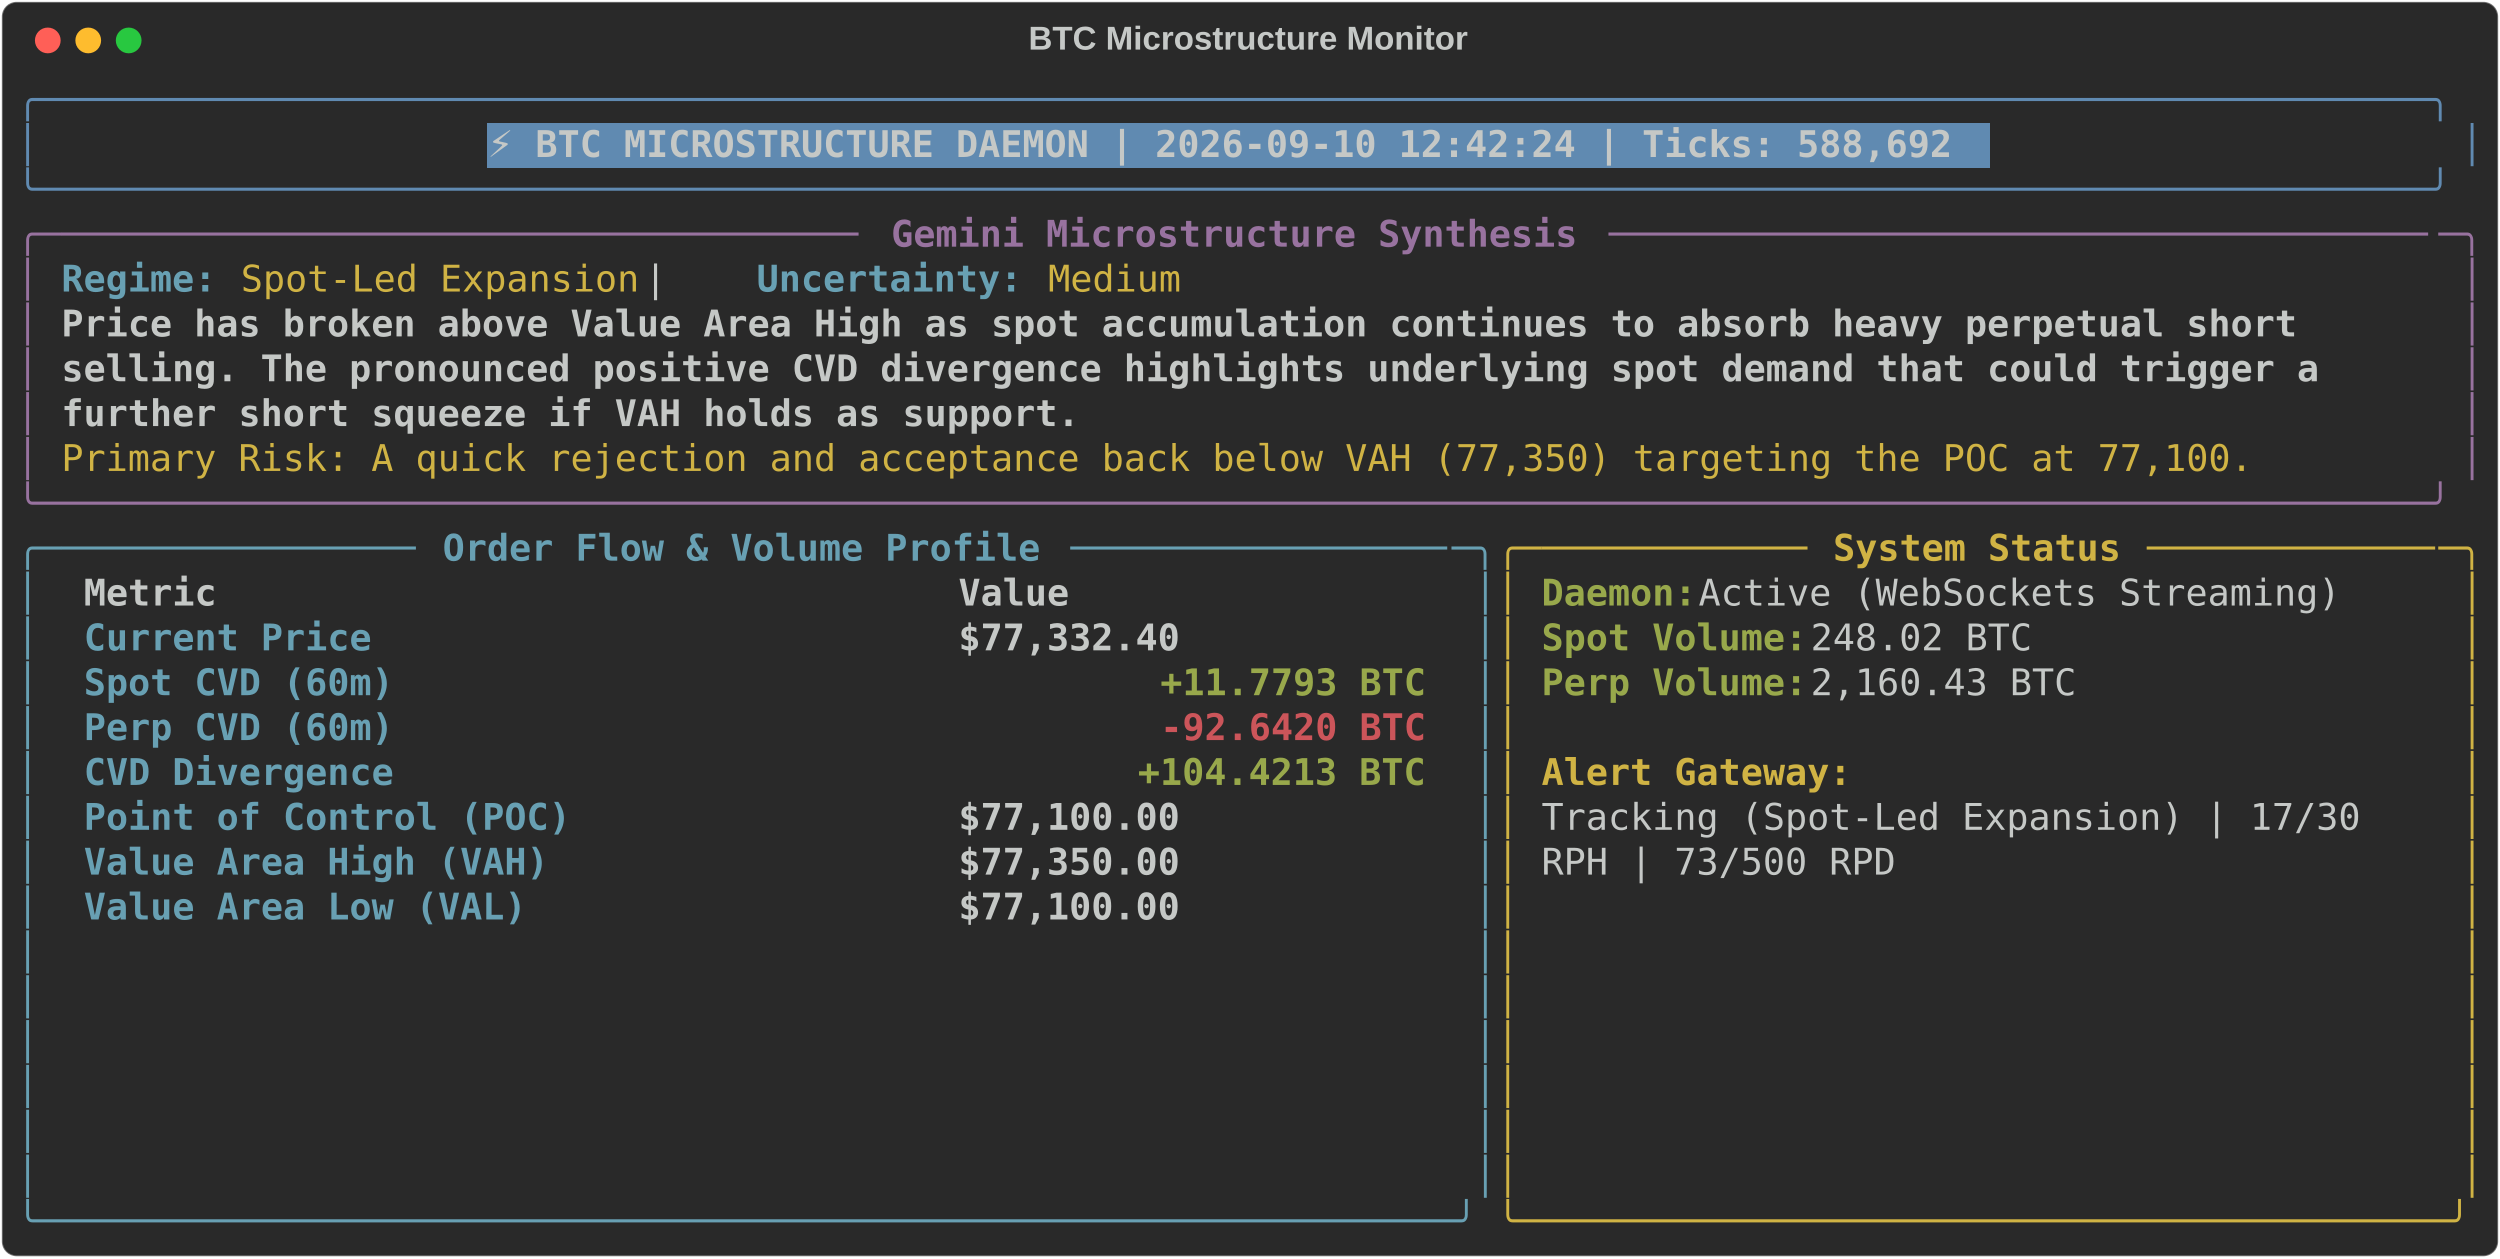
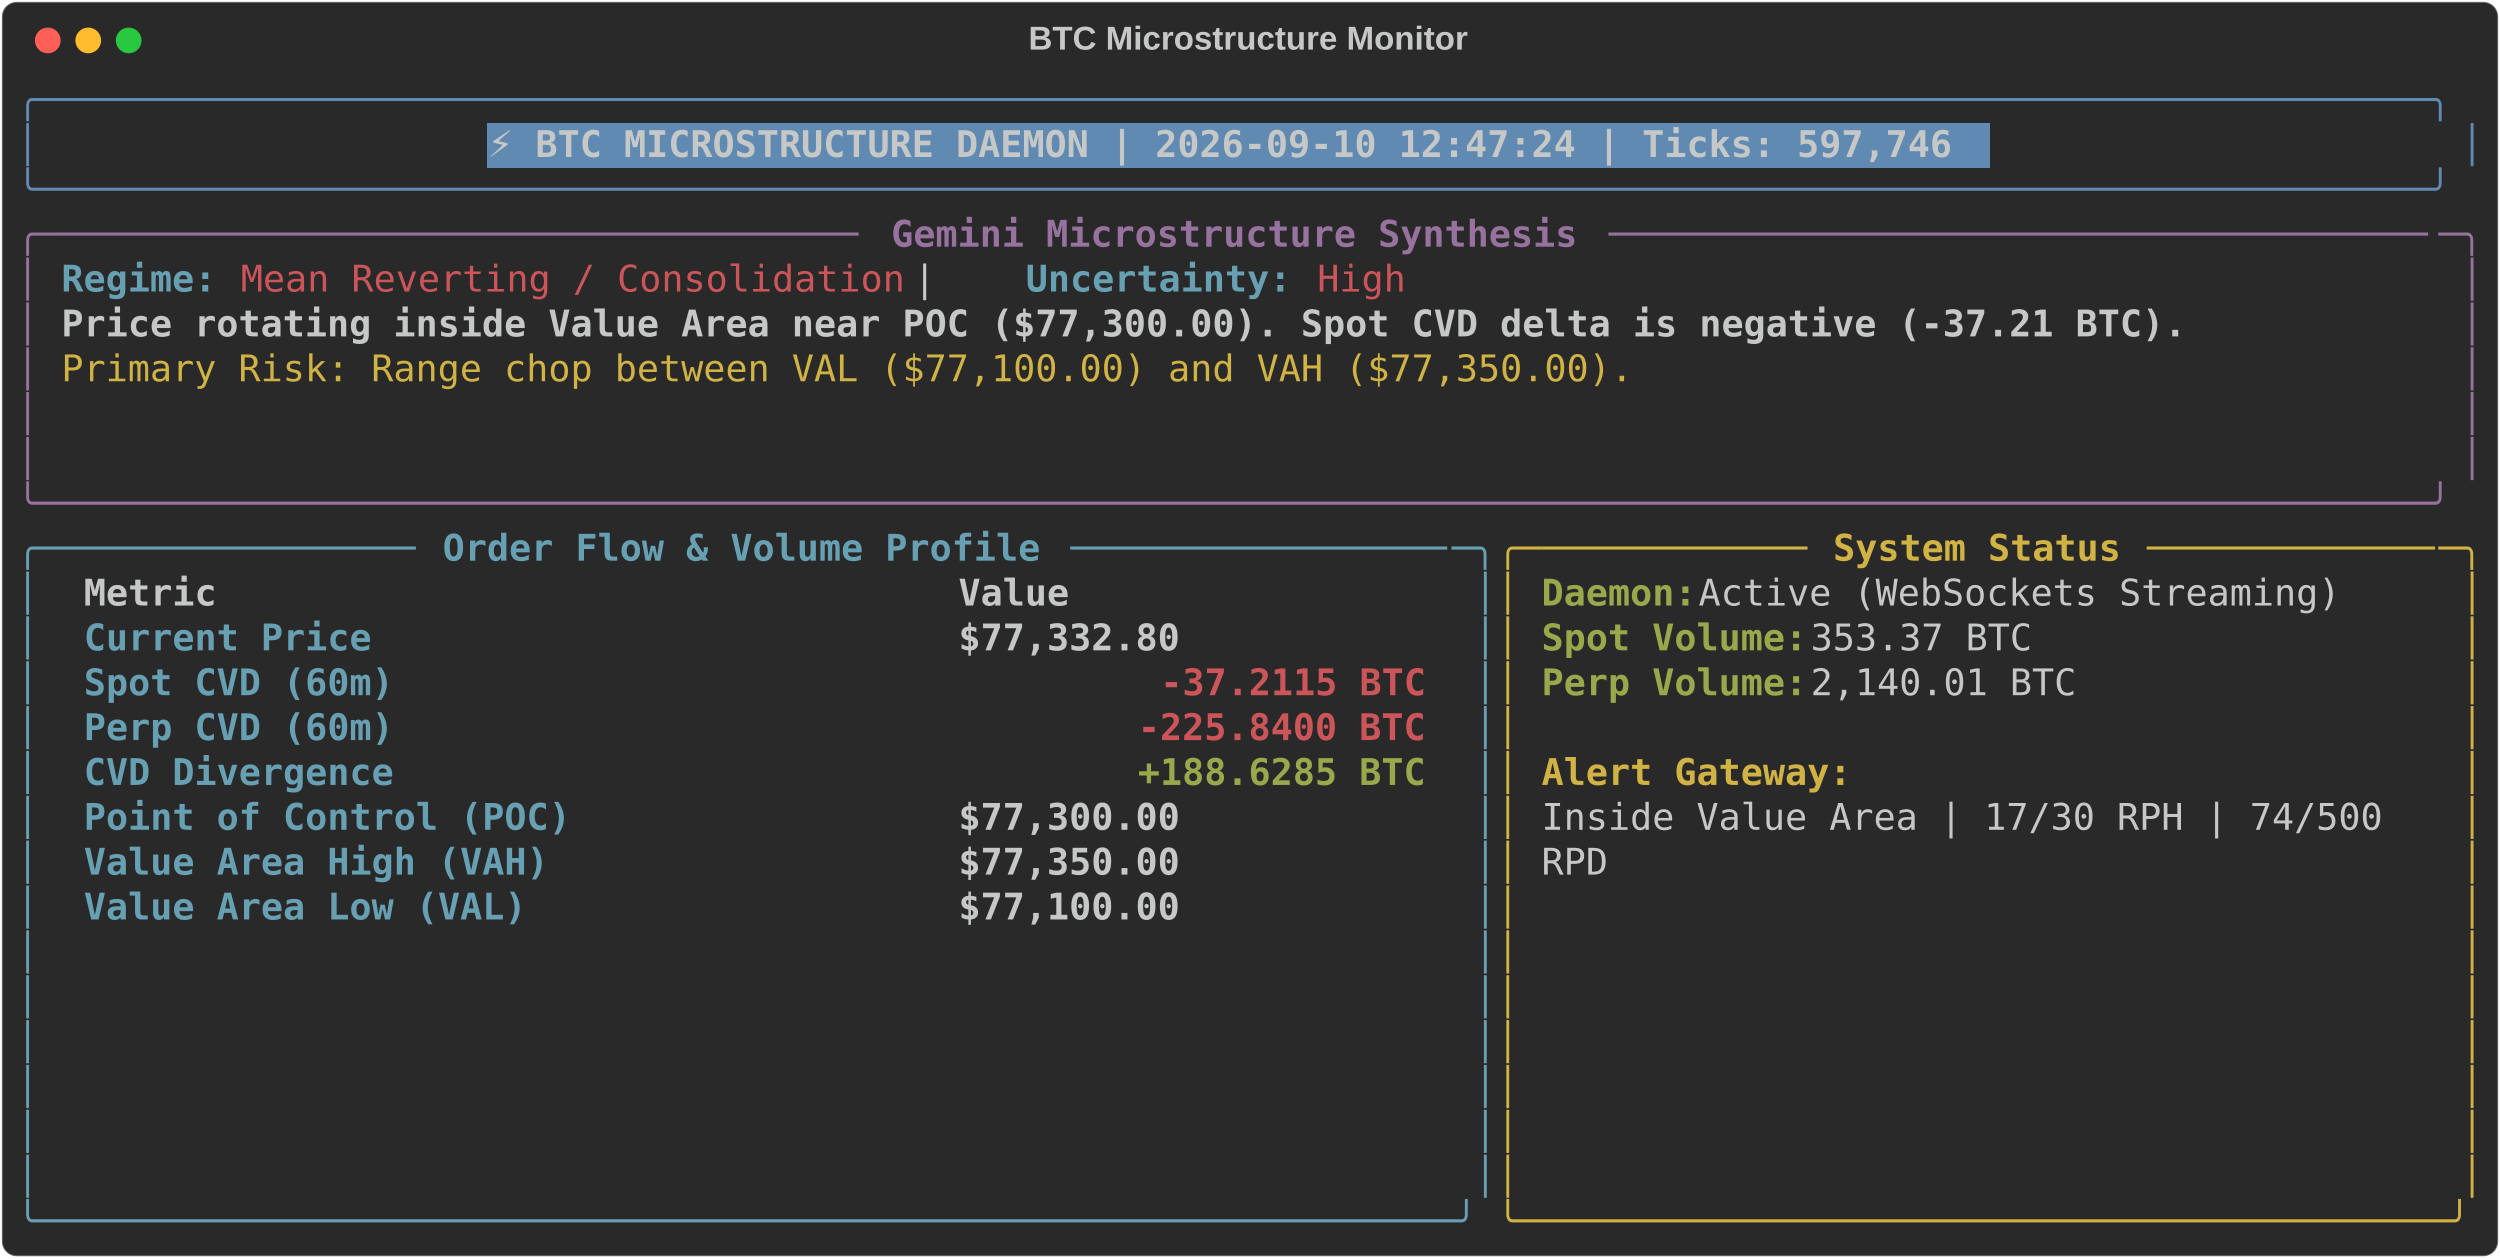
<svg xmlns="http://www.w3.org/2000/svg" class="rich-terminal" viewBox="0 0 1360 684.4">
  <style>

    @font-face {
        font-family: "Fira Code";
        src: local("FiraCode-Regular"),
                url("https://cdnjs.cloudflare.com/ajax/libs/firacode/6.2.0/woff2/FiraCode-Regular.woff2") format("woff2"),
                url("https://cdnjs.cloudflare.com/ajax/libs/firacode/6.2.0/woff/FiraCode-Regular.woff") format("woff");
        font-style: normal;
        font-weight: 400;
    }
    @font-face {
        font-family: "Fira Code";
        src: local("FiraCode-Bold"),
                url("https://cdnjs.cloudflare.com/ajax/libs/firacode/6.2.0/woff2/FiraCode-Bold.woff2") format("woff2"),
                url("https://cdnjs.cloudflare.com/ajax/libs/firacode/6.2.0/woff/FiraCode-Bold.woff") format("woff");
        font-style: bold;
        font-weight: 700;
    }

-     .terminal-3503604172-matrix {
+     .terminal-27874094-matrix {
        font-family: Fira Code, monospace;
        font-size: 20px;
        line-height: 24.4px;
        font-variant-east-asian: full-width;
    }

-     .terminal-3503604172-title {
+     .terminal-27874094-title {
        font-size: 18px;
        font-weight: bold;
        font-family: arial;
    }

-     .terminal-3503604172-r1 { fill: #608ab1 }
- .terminal-3503604172-r2 { fill: #c5c8c6 }
- .terminal-3503604172-r3 { fill: #c5c8c6;font-weight: bold }
- .terminal-3503604172-r4 { fill: #98729f }
- .terminal-3503604172-r5 { fill: #98729f;font-weight: bold }
- .terminal-3503604172-r6 { fill: #68a0b3;font-weight: bold }
- .terminal-3503604172-r7 { fill: #d0b344 }
- .terminal-3503604172-r8 { fill: #68a0b3 }
- .terminal-3503604172-r9 { fill: #d0b344;font-weight: bold }
- .terminal-3503604172-r10 { fill: #98a84b;font-weight: bold }
- .terminal-3503604172-r11 { fill: #cc555a;font-weight: bold }
+     .terminal-27874094-r1 { fill: #608ab1 }
+ .terminal-27874094-r2 { fill: #c5c8c6 }
+ .terminal-27874094-r3 { fill: #c5c8c6;font-weight: bold }
+ .terminal-27874094-r4 { fill: #98729f }
+ .terminal-27874094-r5 { fill: #98729f;font-weight: bold }
+ .terminal-27874094-r6 { fill: #68a0b3;font-weight: bold }
+ .terminal-27874094-r7 { fill: #cc555a }
+ .terminal-27874094-r8 { fill: #d0b344 }
+ .terminal-27874094-r9 { fill: #68a0b3 }
+ .terminal-27874094-r10 { fill: #d0b344;font-weight: bold }
+ .terminal-27874094-r11 { fill: #98a84b;font-weight: bold }
+ .terminal-27874094-r12 { fill: #cc555a;font-weight: bold }
    </style>
  <defs>
-     <clipPath id="terminal-3503604172-clip-terminal">
+     <clipPath id="terminal-27874094-clip-terminal">
      <rect x="0" y="0" width="1341.0" height="633.4" />
    </clipPath>
-     <clipPath id="terminal-3503604172-line-0">
+     <clipPath id="terminal-27874094-line-0">
      <rect x="0" y="1.5" width="1342" height="24.65" />
    </clipPath>
-     <clipPath id="terminal-3503604172-line-1">
+     <clipPath id="terminal-27874094-line-1">
      <rect x="0" y="25.9" width="1342" height="24.65" />
    </clipPath>
-     <clipPath id="terminal-3503604172-line-2">
+     <clipPath id="terminal-27874094-line-2">
      <rect x="0" y="50.3" width="1342" height="24.65" />
    </clipPath>
-     <clipPath id="terminal-3503604172-line-3">
+     <clipPath id="terminal-27874094-line-3">
      <rect x="0" y="74.7" width="1342" height="24.65" />
    </clipPath>
-     <clipPath id="terminal-3503604172-line-4">
+     <clipPath id="terminal-27874094-line-4">
      <rect x="0" y="99.1" width="1342" height="24.65" />
    </clipPath>
-     <clipPath id="terminal-3503604172-line-5">
+     <clipPath id="terminal-27874094-line-5">
      <rect x="0" y="123.5" width="1342" height="24.65" />
    </clipPath>
-     <clipPath id="terminal-3503604172-line-6">
+     <clipPath id="terminal-27874094-line-6">
      <rect x="0" y="147.9" width="1342" height="24.65" />
    </clipPath>
-     <clipPath id="terminal-3503604172-line-7">
+     <clipPath id="terminal-27874094-line-7">
      <rect x="0" y="172.3" width="1342" height="24.65" />
    </clipPath>
-     <clipPath id="terminal-3503604172-line-8">
+     <clipPath id="terminal-27874094-line-8">
      <rect x="0" y="196.7" width="1342" height="24.65" />
    </clipPath>
-     <clipPath id="terminal-3503604172-line-9">
+     <clipPath id="terminal-27874094-line-9">
      <rect x="0" y="221.1" width="1342" height="24.65" />
    </clipPath>
-     <clipPath id="terminal-3503604172-line-10">
+     <clipPath id="terminal-27874094-line-10">
      <rect x="0" y="245.5" width="1342" height="24.65" />
    </clipPath>
-     <clipPath id="terminal-3503604172-line-11">
+     <clipPath id="terminal-27874094-line-11">
      <rect x="0" y="269.9" width="1342" height="24.65" />
    </clipPath>
-     <clipPath id="terminal-3503604172-line-12">
+     <clipPath id="terminal-27874094-line-12">
      <rect x="0" y="294.3" width="1342" height="24.65" />
    </clipPath>
-     <clipPath id="terminal-3503604172-line-13">
+     <clipPath id="terminal-27874094-line-13">
      <rect x="0" y="318.7" width="1342" height="24.65" />
    </clipPath>
-     <clipPath id="terminal-3503604172-line-14">
+     <clipPath id="terminal-27874094-line-14">
      <rect x="0" y="343.1" width="1342" height="24.65" />
    </clipPath>
-     <clipPath id="terminal-3503604172-line-15">
+     <clipPath id="terminal-27874094-line-15">
      <rect x="0" y="367.5" width="1342" height="24.65" />
    </clipPath>
-     <clipPath id="terminal-3503604172-line-16">
+     <clipPath id="terminal-27874094-line-16">
      <rect x="0" y="391.9" width="1342" height="24.65" />
    </clipPath>
-     <clipPath id="terminal-3503604172-line-17">
+     <clipPath id="terminal-27874094-line-17">
      <rect x="0" y="416.3" width="1342" height="24.65" />
    </clipPath>
-     <clipPath id="terminal-3503604172-line-18">
+     <clipPath id="terminal-27874094-line-18">
      <rect x="0" y="440.7" width="1342" height="24.65" />
    </clipPath>
-     <clipPath id="terminal-3503604172-line-19">
+     <clipPath id="terminal-27874094-line-19">
      <rect x="0" y="465.1" width="1342" height="24.65" />
    </clipPath>
-     <clipPath id="terminal-3503604172-line-20">
+     <clipPath id="terminal-27874094-line-20">
      <rect x="0" y="489.5" width="1342" height="24.65" />
    </clipPath>
-     <clipPath id="terminal-3503604172-line-21">
+     <clipPath id="terminal-27874094-line-21">
      <rect x="0" y="513.9" width="1342" height="24.65" />
    </clipPath>
-     <clipPath id="terminal-3503604172-line-22">
+     <clipPath id="terminal-27874094-line-22">
      <rect x="0" y="538.3" width="1342" height="24.65" />
    </clipPath>
-     <clipPath id="terminal-3503604172-line-23">
+     <clipPath id="terminal-27874094-line-23">
      <rect x="0" y="562.7" width="1342" height="24.65" />
    </clipPath>
-     <clipPath id="terminal-3503604172-line-24">
+     <clipPath id="terminal-27874094-line-24">
      <rect x="0" y="587.1" width="1342" height="24.65" />
    </clipPath>
  </defs>
  <rect fill="#292929" stroke="rgba(255,255,255,0.35)" stroke-width="1" x="1" y="1" width="1358" height="682.4" rx="8" />
-   <text class="terminal-3503604172-title" fill="#c5c8c6" text-anchor="middle" x="679" y="27">BTC Microstructure Monitor</text>
+   <text class="terminal-27874094-title" fill="#c5c8c6" text-anchor="middle" x="679" y="27">BTC Microstructure Monitor</text>
  <g transform="translate(26,22)">
    <circle cx="0" cy="0" r="7" fill="#ff5f57" />
    <circle cx="22" cy="0" r="7" fill="#febc2e" />
    <circle cx="44" cy="0" r="7" fill="#28c840" />
  </g>
-   <g transform="translate(9, 41)" clip-path="url(#terminal-3503604172-clip-terminal)">
+   <g transform="translate(9, 41)" clip-path="url(#terminal-27874094-clip-terminal)">
    <rect fill="#608ab1" x="256.2" y="25.9" width="817.4" height="24.65" shape-rendering="crispEdges" />
-     <g class="terminal-3503604172-matrix">
-       <text class="terminal-3503604172-r1" x="0" y="20" textLength="1342" clip-path="url(#terminal-3503604172-line-0)">╭────────────────────────────────────────────────────────────────────────────────────────────────────────────╮</text>
-       <text class="terminal-3503604172-r2" x="1342" y="20" textLength="12.2" clip-path="url(#terminal-3503604172-line-0)">
- </text>
-       <text class="terminal-3503604172-r1" x="0" y="44.4" textLength="12.2" clip-path="url(#terminal-3503604172-line-1)">│</text>
-       <text class="terminal-3503604172-r3" x="256.2" y="44.4" textLength="805.2" clip-path="url(#terminal-3503604172-line-1)">⚡ BTC MICROSTRUCTURE DAEMON | 2026-09-10 12:42:24 | Ticks: 588,692</text>
-       <text class="terminal-3503604172-r1" x="1329.8" y="44.4" textLength="12.2" clip-path="url(#terminal-3503604172-line-1)">│</text>
-       <text class="terminal-3503604172-r2" x="1342" y="44.4" textLength="12.2" clip-path="url(#terminal-3503604172-line-1)">
- </text>
-       <text class="terminal-3503604172-r1" x="0" y="68.8" textLength="1342" clip-path="url(#terminal-3503604172-line-2)">╰────────────────────────────────────────────────────────────────────────────────────────────────────────────╯</text>
-       <text class="terminal-3503604172-r2" x="1342" y="68.8" textLength="12.2" clip-path="url(#terminal-3503604172-line-2)">
- </text>
-       <text class="terminal-3503604172-r4" x="0" y="93.2" textLength="24.4" clip-path="url(#terminal-3503604172-line-3)">╭─</text>
-       <text class="terminal-3503604172-r4" x="24.4" y="93.2" textLength="439.2" clip-path="url(#terminal-3503604172-line-3)">────────────────────────────────────</text>
-       <text class="terminal-3503604172-r5" x="475.8" y="93.2" textLength="378.2" clip-path="url(#terminal-3503604172-line-3)">Gemini Microstructure Synthesis</text>
-       <text class="terminal-3503604172-r4" x="866.2" y="93.2" textLength="451.4" clip-path="url(#terminal-3503604172-line-3)">─────────────────────────────────────</text>
-       <text class="terminal-3503604172-r4" x="1317.6" y="93.2" textLength="24.4" clip-path="url(#terminal-3503604172-line-3)">─╮</text>
-       <text class="terminal-3503604172-r2" x="1342" y="93.2" textLength="12.2" clip-path="url(#terminal-3503604172-line-3)">
- </text>
-       <text class="terminal-3503604172-r4" x="0" y="117.6" textLength="12.2" clip-path="url(#terminal-3503604172-line-4)">│</text>
-       <text class="terminal-3503604172-r6" x="24.4" y="117.6" textLength="85.4" clip-path="url(#terminal-3503604172-line-4)">Regime:</text>
-       <text class="terminal-3503604172-r7" x="122" y="117.6" textLength="219.6" clip-path="url(#terminal-3503604172-line-4)">Spot-Led Expansion</text>
-       <text class="terminal-3503604172-r2" x="341.6" y="117.6" textLength="61" clip-path="url(#terminal-3503604172-line-4)">  |  </text>
-       <text class="terminal-3503604172-r6" x="402.6" y="117.6" textLength="146.4" clip-path="url(#terminal-3503604172-line-4)">Uncertainty:</text>
-       <text class="terminal-3503604172-r7" x="561.2" y="117.6" textLength="73.2" clip-path="url(#terminal-3503604172-line-4)">Medium</text>
-       <text class="terminal-3503604172-r4" x="1329.8" y="117.6" textLength="12.2" clip-path="url(#terminal-3503604172-line-4)">│</text>
-       <text class="terminal-3503604172-r2" x="1342" y="117.6" textLength="12.2" clip-path="url(#terminal-3503604172-line-4)">
- </text>
-       <text class="terminal-3503604172-r4" x="0" y="142" textLength="12.2" clip-path="url(#terminal-3503604172-line-5)">│</text>
-       <text class="terminal-3503604172-r3" x="24.4" y="142" textLength="1244.4" clip-path="url(#terminal-3503604172-line-5)">Price has broken above Value Area High as spot accumulation continues to absorb heavy perpetual short </text>
-       <text class="terminal-3503604172-r4" x="1329.8" y="142" textLength="12.2" clip-path="url(#terminal-3503604172-line-5)">│</text>
-       <text class="terminal-3503604172-r2" x="1342" y="142" textLength="12.2" clip-path="url(#terminal-3503604172-line-5)">
- </text>
-       <text class="terminal-3503604172-r4" x="0" y="166.4" textLength="12.2" clip-path="url(#terminal-3503604172-line-6)">│</text>
-       <text class="terminal-3503604172-r3" x="24.4" y="166.4" textLength="1256.6" clip-path="url(#terminal-3503604172-line-6)">selling. The pronounced positive CVD divergence highlights underlying spot demand that could trigger a </text>
-       <text class="terminal-3503604172-r4" x="1329.8" y="166.4" textLength="12.2" clip-path="url(#terminal-3503604172-line-6)">│</text>
-       <text class="terminal-3503604172-r2" x="1342" y="166.4" textLength="12.2" clip-path="url(#terminal-3503604172-line-6)">
- </text>
-       <text class="terminal-3503604172-r4" x="0" y="190.8" textLength="12.2" clip-path="url(#terminal-3503604172-line-7)">│</text>
-       <text class="terminal-3503604172-r3" x="24.4" y="190.8" textLength="561.2" clip-path="url(#terminal-3503604172-line-7)">further short squeeze if VAH holds as support.</text>
-       <text class="terminal-3503604172-r4" x="1329.8" y="190.8" textLength="12.2" clip-path="url(#terminal-3503604172-line-7)">│</text>
-       <text class="terminal-3503604172-r2" x="1342" y="190.8" textLength="12.2" clip-path="url(#terminal-3503604172-line-7)">
- </text>
-       <text class="terminal-3503604172-r4" x="0" y="215.2" textLength="12.2" clip-path="url(#terminal-3503604172-line-8)">│</text>
-       <text class="terminal-3503604172-r7" x="24.4" y="215.2" textLength="1207.8" clip-path="url(#terminal-3503604172-line-8)">Primary Risk: A quick rejection and acceptance back below VAH (77,350) targeting the POC at 77,100.</text>
-       <text class="terminal-3503604172-r4" x="1329.8" y="215.2" textLength="12.2" clip-path="url(#terminal-3503604172-line-8)">│</text>
-       <text class="terminal-3503604172-r2" x="1342" y="215.2" textLength="12.2" clip-path="url(#terminal-3503604172-line-8)">
- </text>
-       <text class="terminal-3503604172-r4" x="0" y="239.6" textLength="1342" clip-path="url(#terminal-3503604172-line-9)">╰────────────────────────────────────────────────────────────────────────────────────────────────────────────╯</text>
-       <text class="terminal-3503604172-r2" x="1342" y="239.6" textLength="12.2" clip-path="url(#terminal-3503604172-line-9)">
- </text>
-       <text class="terminal-3503604172-r8" x="0" y="264" textLength="24.4" clip-path="url(#terminal-3503604172-line-10)">╭─</text>
-       <text class="terminal-3503604172-r8" x="24.4" y="264" textLength="195.2" clip-path="url(#terminal-3503604172-line-10)">────────────────</text>
-       <text class="terminal-3503604172-r6" x="231.8" y="264" textLength="329.4" clip-path="url(#terminal-3503604172-line-10)">Order Flow &amp; Volume Profile</text>
-       <text class="terminal-3503604172-r8" x="573.4" y="264" textLength="207.4" clip-path="url(#terminal-3503604172-line-10)">─────────────────</text>
-       <text class="terminal-3503604172-r8" x="780.8" y="264" textLength="24.4" clip-path="url(#terminal-3503604172-line-10)">─╮</text>
-       <text class="terminal-3503604172-r7" x="805.2" y="264" textLength="24.4" clip-path="url(#terminal-3503604172-line-10)">╭─</text>
-       <text class="terminal-3503604172-r7" x="829.6" y="264" textLength="146.4" clip-path="url(#terminal-3503604172-line-10)">────────────</text>
-       <text class="terminal-3503604172-r9" x="988.2" y="264" textLength="158.6" clip-path="url(#terminal-3503604172-line-10)">System Status</text>
-       <text class="terminal-3503604172-r7" x="1159" y="264" textLength="158.6" clip-path="url(#terminal-3503604172-line-10)">─────────────</text>
-       <text class="terminal-3503604172-r7" x="1317.6" y="264" textLength="24.4" clip-path="url(#terminal-3503604172-line-10)">─╮</text>
-       <text class="terminal-3503604172-r2" x="1342" y="264" textLength="12.2" clip-path="url(#terminal-3503604172-line-10)">
- </text>
-       <text class="terminal-3503604172-r8" x="0" y="288.4" textLength="12.2" clip-path="url(#terminal-3503604172-line-11)">│</text>
-       <text class="terminal-3503604172-r3" x="36.6" y="288.4" textLength="451.4" clip-path="url(#terminal-3503604172-line-11)">Metric                               </text>
-       <text class="terminal-3503604172-r3" x="512.4" y="288.4" textLength="256.2" clip-path="url(#terminal-3503604172-line-11)">                Value</text>
-       <text class="terminal-3503604172-r8" x="793" y="288.4" textLength="12.2" clip-path="url(#terminal-3503604172-line-11)">│</text>
-       <text class="terminal-3503604172-r7" x="805.2" y="288.4" textLength="12.2" clip-path="url(#terminal-3503604172-line-11)">│</text>
-       <text class="terminal-3503604172-r10" x="829.6" y="288.4" textLength="85.4" clip-path="url(#terminal-3503604172-line-11)">Daemon:</text>
-       <text class="terminal-3503604172-r2" x="915" y="288.4" textLength="366" clip-path="url(#terminal-3503604172-line-11)"> Active (WebSockets Streaming)</text>
-       <text class="terminal-3503604172-r7" x="1329.8" y="288.4" textLength="12.2" clip-path="url(#terminal-3503604172-line-11)">│</text>
-       <text class="terminal-3503604172-r2" x="1342" y="288.4" textLength="12.2" clip-path="url(#terminal-3503604172-line-11)">
- </text>
-       <text class="terminal-3503604172-r8" x="0" y="312.8" textLength="12.2" clip-path="url(#terminal-3503604172-line-12)">│</text>
-       <text class="terminal-3503604172-r6" x="36.6" y="312.8" textLength="451.4" clip-path="url(#terminal-3503604172-line-12)">Current Price                        </text>
-       <text class="terminal-3503604172-r3" x="512.4" y="312.8" textLength="256.2" clip-path="url(#terminal-3503604172-line-12)">           $77,332.40</text>
-       <text class="terminal-3503604172-r8" x="793" y="312.8" textLength="12.2" clip-path="url(#terminal-3503604172-line-12)">│</text>
-       <text class="terminal-3503604172-r7" x="805.2" y="312.8" textLength="12.2" clip-path="url(#terminal-3503604172-line-12)">│</text>
-       <text class="terminal-3503604172-r10" x="829.6" y="312.8" textLength="146.4" clip-path="url(#terminal-3503604172-line-12)">Spot Volume:</text>
-       <text class="terminal-3503604172-r2" x="976" y="312.8" textLength="134.2" clip-path="url(#terminal-3503604172-line-12)"> 248.02 BTC</text>
-       <text class="terminal-3503604172-r7" x="1329.8" y="312.8" textLength="12.2" clip-path="url(#terminal-3503604172-line-12)">│</text>
-       <text class="terminal-3503604172-r2" x="1342" y="312.8" textLength="12.2" clip-path="url(#terminal-3503604172-line-12)">
- </text>
-       <text class="terminal-3503604172-r8" x="0" y="337.2" textLength="12.2" clip-path="url(#terminal-3503604172-line-13)">│</text>
-       <text class="terminal-3503604172-r6" x="36.6" y="337.2" textLength="451.4" clip-path="url(#terminal-3503604172-line-13)">Spot CVD (60m)                       </text>
-       <text class="terminal-3503604172-r10" x="622.2" y="337.2" textLength="146.4" clip-path="url(#terminal-3503604172-line-13)">+11.7793 BTC</text>
-       <text class="terminal-3503604172-r8" x="793" y="337.2" textLength="12.2" clip-path="url(#terminal-3503604172-line-13)">│</text>
-       <text class="terminal-3503604172-r7" x="805.2" y="337.2" textLength="12.2" clip-path="url(#terminal-3503604172-line-13)">│</text>
-       <text class="terminal-3503604172-r10" x="829.6" y="337.2" textLength="146.4" clip-path="url(#terminal-3503604172-line-13)">Perp Volume:</text>
-       <text class="terminal-3503604172-r2" x="976" y="337.2" textLength="158.6" clip-path="url(#terminal-3503604172-line-13)"> 2,160.43 BTC</text>
-       <text class="terminal-3503604172-r7" x="1329.8" y="337.2" textLength="12.2" clip-path="url(#terminal-3503604172-line-13)">│</text>
-       <text class="terminal-3503604172-r2" x="1342" y="337.2" textLength="12.2" clip-path="url(#terminal-3503604172-line-13)">
- </text>
-       <text class="terminal-3503604172-r8" x="0" y="361.6" textLength="12.2" clip-path="url(#terminal-3503604172-line-14)">│</text>
-       <text class="terminal-3503604172-r6" x="36.6" y="361.6" textLength="451.4" clip-path="url(#terminal-3503604172-line-14)">Perp CVD (60m)                       </text>
-       <text class="terminal-3503604172-r11" x="622.2" y="361.6" textLength="146.4" clip-path="url(#terminal-3503604172-line-14)">-92.6420 BTC</text>
-       <text class="terminal-3503604172-r8" x="793" y="361.6" textLength="12.2" clip-path="url(#terminal-3503604172-line-14)">│</text>
-       <text class="terminal-3503604172-r7" x="805.2" y="361.6" textLength="12.2" clip-path="url(#terminal-3503604172-line-14)">│</text>
-       <text class="terminal-3503604172-r7" x="1329.8" y="361.6" textLength="12.2" clip-path="url(#terminal-3503604172-line-14)">│</text>
-       <text class="terminal-3503604172-r2" x="1342" y="361.6" textLength="12.2" clip-path="url(#terminal-3503604172-line-14)">
- </text>
-       <text class="terminal-3503604172-r8" x="0" y="386" textLength="12.2" clip-path="url(#terminal-3503604172-line-15)">│</text>
-       <text class="terminal-3503604172-r6" x="36.6" y="386" textLength="451.4" clip-path="url(#terminal-3503604172-line-15)">CVD Divergence                       </text>
-       <text class="terminal-3503604172-r10" x="610" y="386" textLength="158.6" clip-path="url(#terminal-3503604172-line-15)">+104.4213 BTC</text>
-       <text class="terminal-3503604172-r8" x="793" y="386" textLength="12.2" clip-path="url(#terminal-3503604172-line-15)">│</text>
-       <text class="terminal-3503604172-r7" x="805.2" y="386" textLength="12.2" clip-path="url(#terminal-3503604172-line-15)">│</text>
-       <text class="terminal-3503604172-r9" x="829.6" y="386" textLength="170.8" clip-path="url(#terminal-3503604172-line-15)">Alert Gateway:</text>
-       <text class="terminal-3503604172-r7" x="1329.8" y="386" textLength="12.2" clip-path="url(#terminal-3503604172-line-15)">│</text>
-       <text class="terminal-3503604172-r2" x="1342" y="386" textLength="12.2" clip-path="url(#terminal-3503604172-line-15)">
- </text>
-       <text class="terminal-3503604172-r8" x="0" y="410.4" textLength="12.2" clip-path="url(#terminal-3503604172-line-16)">│</text>
-       <text class="terminal-3503604172-r6" x="36.6" y="410.4" textLength="451.4" clip-path="url(#terminal-3503604172-line-16)">Point of Control (POC)               </text>
-       <text class="terminal-3503604172-r3" x="512.4" y="410.4" textLength="256.2" clip-path="url(#terminal-3503604172-line-16)">           $77,100.00</text>
-       <text class="terminal-3503604172-r8" x="793" y="410.4" textLength="12.2" clip-path="url(#terminal-3503604172-line-16)">│</text>
-       <text class="terminal-3503604172-r7" x="805.2" y="410.4" textLength="12.2" clip-path="url(#terminal-3503604172-line-16)">│</text>
-       <text class="terminal-3503604172-r2" x="829.6" y="410.4" textLength="463.6" clip-path="url(#terminal-3503604172-line-16)">Tracking (Spot-Led Expansion) | 17/30 </text>
-       <text class="terminal-3503604172-r7" x="1329.8" y="410.4" textLength="12.2" clip-path="url(#terminal-3503604172-line-16)">│</text>
-       <text class="terminal-3503604172-r2" x="1342" y="410.4" textLength="12.2" clip-path="url(#terminal-3503604172-line-16)">
- </text>
-       <text class="terminal-3503604172-r8" x="0" y="434.8" textLength="12.2" clip-path="url(#terminal-3503604172-line-17)">│</text>
-       <text class="terminal-3503604172-r6" x="36.6" y="434.8" textLength="451.4" clip-path="url(#terminal-3503604172-line-17)">Value Area High (VAH)                </text>
-       <text class="terminal-3503604172-r3" x="512.4" y="434.8" textLength="256.2" clip-path="url(#terminal-3503604172-line-17)">           $77,350.00</text>
-       <text class="terminal-3503604172-r8" x="793" y="434.8" textLength="12.2" clip-path="url(#terminal-3503604172-line-17)">│</text>
-       <text class="terminal-3503604172-r7" x="805.2" y="434.8" textLength="12.2" clip-path="url(#terminal-3503604172-line-17)">│</text>
-       <text class="terminal-3503604172-r2" x="829.6" y="434.8" textLength="195.2" clip-path="url(#terminal-3503604172-line-17)">RPH | 73/500 RPD</text>
-       <text class="terminal-3503604172-r7" x="1329.8" y="434.8" textLength="12.2" clip-path="url(#terminal-3503604172-line-17)">│</text>
-       <text class="terminal-3503604172-r2" x="1342" y="434.8" textLength="12.2" clip-path="url(#terminal-3503604172-line-17)">
- </text>
-       <text class="terminal-3503604172-r8" x="0" y="459.2" textLength="12.2" clip-path="url(#terminal-3503604172-line-18)">│</text>
-       <text class="terminal-3503604172-r6" x="36.6" y="459.2" textLength="451.4" clip-path="url(#terminal-3503604172-line-18)">Value Area Low (VAL)                 </text>
-       <text class="terminal-3503604172-r3" x="512.4" y="459.2" textLength="256.2" clip-path="url(#terminal-3503604172-line-18)">           $77,100.00</text>
-       <text class="terminal-3503604172-r8" x="793" y="459.2" textLength="12.2" clip-path="url(#terminal-3503604172-line-18)">│</text>
-       <text class="terminal-3503604172-r7" x="805.2" y="459.2" textLength="12.2" clip-path="url(#terminal-3503604172-line-18)">│</text>
-       <text class="terminal-3503604172-r7" x="1329.8" y="459.2" textLength="12.2" clip-path="url(#terminal-3503604172-line-18)">│</text>
-       <text class="terminal-3503604172-r2" x="1342" y="459.2" textLength="12.2" clip-path="url(#terminal-3503604172-line-18)">
- </text>
-       <text class="terminal-3503604172-r8" x="0" y="483.6" textLength="12.2" clip-path="url(#terminal-3503604172-line-19)">│</text>
-       <text class="terminal-3503604172-r8" x="793" y="483.6" textLength="12.2" clip-path="url(#terminal-3503604172-line-19)">│</text>
-       <text class="terminal-3503604172-r7" x="805.2" y="483.6" textLength="12.2" clip-path="url(#terminal-3503604172-line-19)">│</text>
-       <text class="terminal-3503604172-r7" x="1329.8" y="483.6" textLength="12.2" clip-path="url(#terminal-3503604172-line-19)">│</text>
-       <text class="terminal-3503604172-r2" x="1342" y="483.6" textLength="12.2" clip-path="url(#terminal-3503604172-line-19)">
- </text>
-       <text class="terminal-3503604172-r8" x="0" y="508" textLength="12.2" clip-path="url(#terminal-3503604172-line-20)">│</text>
-       <text class="terminal-3503604172-r8" x="793" y="508" textLength="12.2" clip-path="url(#terminal-3503604172-line-20)">│</text>
-       <text class="terminal-3503604172-r7" x="805.2" y="508" textLength="12.2" clip-path="url(#terminal-3503604172-line-20)">│</text>
-       <text class="terminal-3503604172-r7" x="1329.8" y="508" textLength="12.2" clip-path="url(#terminal-3503604172-line-20)">│</text>
-       <text class="terminal-3503604172-r2" x="1342" y="508" textLength="12.2" clip-path="url(#terminal-3503604172-line-20)">
- </text>
-       <text class="terminal-3503604172-r8" x="0" y="532.4" textLength="12.2" clip-path="url(#terminal-3503604172-line-21)">│</text>
-       <text class="terminal-3503604172-r8" x="793" y="532.4" textLength="12.2" clip-path="url(#terminal-3503604172-line-21)">│</text>
-       <text class="terminal-3503604172-r7" x="805.2" y="532.4" textLength="12.2" clip-path="url(#terminal-3503604172-line-21)">│</text>
-       <text class="terminal-3503604172-r7" x="1329.8" y="532.4" textLength="12.2" clip-path="url(#terminal-3503604172-line-21)">│</text>
-       <text class="terminal-3503604172-r2" x="1342" y="532.4" textLength="12.2" clip-path="url(#terminal-3503604172-line-21)">
- </text>
-       <text class="terminal-3503604172-r8" x="0" y="556.8" textLength="12.2" clip-path="url(#terminal-3503604172-line-22)">│</text>
-       <text class="terminal-3503604172-r8" x="793" y="556.8" textLength="12.2" clip-path="url(#terminal-3503604172-line-22)">│</text>
-       <text class="terminal-3503604172-r7" x="805.2" y="556.8" textLength="12.2" clip-path="url(#terminal-3503604172-line-22)">│</text>
-       <text class="terminal-3503604172-r7" x="1329.8" y="556.8" textLength="12.2" clip-path="url(#terminal-3503604172-line-22)">│</text>
-       <text class="terminal-3503604172-r2" x="1342" y="556.8" textLength="12.2" clip-path="url(#terminal-3503604172-line-22)">
- </text>
-       <text class="terminal-3503604172-r8" x="0" y="581.2" textLength="12.2" clip-path="url(#terminal-3503604172-line-23)">│</text>
-       <text class="terminal-3503604172-r8" x="793" y="581.2" textLength="12.2" clip-path="url(#terminal-3503604172-line-23)">│</text>
-       <text class="terminal-3503604172-r7" x="805.2" y="581.2" textLength="12.2" clip-path="url(#terminal-3503604172-line-23)">│</text>
-       <text class="terminal-3503604172-r7" x="1329.8" y="581.2" textLength="12.2" clip-path="url(#terminal-3503604172-line-23)">│</text>
-       <text class="terminal-3503604172-r2" x="1342" y="581.2" textLength="12.2" clip-path="url(#terminal-3503604172-line-23)">
- </text>
-       <text class="terminal-3503604172-r8" x="0" y="605.6" textLength="12.2" clip-path="url(#terminal-3503604172-line-24)">│</text>
-       <text class="terminal-3503604172-r8" x="793" y="605.6" textLength="12.2" clip-path="url(#terminal-3503604172-line-24)">│</text>
-       <text class="terminal-3503604172-r7" x="805.2" y="605.6" textLength="12.2" clip-path="url(#terminal-3503604172-line-24)">│</text>
-       <text class="terminal-3503604172-r7" x="1329.8" y="605.6" textLength="12.2" clip-path="url(#terminal-3503604172-line-24)">│</text>
-       <text class="terminal-3503604172-r2" x="1342" y="605.6" textLength="12.2" clip-path="url(#terminal-3503604172-line-24)">
- </text>
-       <text class="terminal-3503604172-r8" x="0" y="630" textLength="805.2" clip-path="url(#terminal-3503604172-line-25)">╰────────────────────────────────────────────────────────────────╯</text>
-       <text class="terminal-3503604172-r7" x="805.2" y="630" textLength="536.8" clip-path="url(#terminal-3503604172-line-25)">╰──────────────────────────────────────────╯</text>
-       <text class="terminal-3503604172-r2" x="1342" y="630" textLength="12.2" clip-path="url(#terminal-3503604172-line-25)">
+     <g class="terminal-27874094-matrix">
+       <text class="terminal-27874094-r1" x="0" y="20" textLength="1342" clip-path="url(#terminal-27874094-line-0)">╭────────────────────────────────────────────────────────────────────────────────────────────────────────────╮</text>
+       <text class="terminal-27874094-r2" x="1342" y="20" textLength="12.2" clip-path="url(#terminal-27874094-line-0)">
+ </text>
+       <text class="terminal-27874094-r1" x="0" y="44.4" textLength="12.2" clip-path="url(#terminal-27874094-line-1)">│</text>
+       <text class="terminal-27874094-r3" x="256.2" y="44.4" textLength="805.2" clip-path="url(#terminal-27874094-line-1)">⚡ BTC MICROSTRUCTURE DAEMON | 2026-09-10 12:47:24 | Ticks: 597,746</text>
+       <text class="terminal-27874094-r1" x="1329.8" y="44.4" textLength="12.2" clip-path="url(#terminal-27874094-line-1)">│</text>
+       <text class="terminal-27874094-r2" x="1342" y="44.4" textLength="12.2" clip-path="url(#terminal-27874094-line-1)">
+ </text>
+       <text class="terminal-27874094-r1" x="0" y="68.8" textLength="1342" clip-path="url(#terminal-27874094-line-2)">╰────────────────────────────────────────────────────────────────────────────────────────────────────────────╯</text>
+       <text class="terminal-27874094-r2" x="1342" y="68.8" textLength="12.2" clip-path="url(#terminal-27874094-line-2)">
+ </text>
+       <text class="terminal-27874094-r4" x="0" y="93.2" textLength="24.4" clip-path="url(#terminal-27874094-line-3)">╭─</text>
+       <text class="terminal-27874094-r4" x="24.4" y="93.2" textLength="439.2" clip-path="url(#terminal-27874094-line-3)">────────────────────────────────────</text>
+       <text class="terminal-27874094-r5" x="475.8" y="93.2" textLength="378.2" clip-path="url(#terminal-27874094-line-3)">Gemini Microstructure Synthesis</text>
+       <text class="terminal-27874094-r4" x="866.2" y="93.2" textLength="451.4" clip-path="url(#terminal-27874094-line-3)">─────────────────────────────────────</text>
+       <text class="terminal-27874094-r4" x="1317.6" y="93.2" textLength="24.4" clip-path="url(#terminal-27874094-line-3)">─╮</text>
+       <text class="terminal-27874094-r2" x="1342" y="93.2" textLength="12.2" clip-path="url(#terminal-27874094-line-3)">
+ </text>
+       <text class="terminal-27874094-r4" x="0" y="117.6" textLength="12.2" clip-path="url(#terminal-27874094-line-4)">│</text>
+       <text class="terminal-27874094-r6" x="24.4" y="117.6" textLength="85.4" clip-path="url(#terminal-27874094-line-4)">Regime:</text>
+       <text class="terminal-27874094-r7" x="122" y="117.6" textLength="366" clip-path="url(#terminal-27874094-line-4)">Mean Reverting / Consolidation</text>
+       <text class="terminal-27874094-r2" x="488" y="117.6" textLength="61" clip-path="url(#terminal-27874094-line-4)">  |  </text>
+       <text class="terminal-27874094-r6" x="549" y="117.6" textLength="146.4" clip-path="url(#terminal-27874094-line-4)">Uncertainty:</text>
+       <text class="terminal-27874094-r7" x="707.6" y="117.6" textLength="48.8" clip-path="url(#terminal-27874094-line-4)">High</text>
+       <text class="terminal-27874094-r4" x="1329.8" y="117.6" textLength="12.2" clip-path="url(#terminal-27874094-line-4)">│</text>
+       <text class="terminal-27874094-r2" x="1342" y="117.6" textLength="12.2" clip-path="url(#terminal-27874094-line-4)">
+ </text>
+       <text class="terminal-27874094-r4" x="0" y="142" textLength="12.2" clip-path="url(#terminal-27874094-line-5)">│</text>
+       <text class="terminal-27874094-r3" x="24.4" y="142" textLength="1171.2" clip-path="url(#terminal-27874094-line-5)">Price rotating inside Value Area near POC ($77,300.00). Spot CVD delta is negative (-37.21 BTC).</text>
+       <text class="terminal-27874094-r4" x="1329.8" y="142" textLength="12.2" clip-path="url(#terminal-27874094-line-5)">│</text>
+       <text class="terminal-27874094-r2" x="1342" y="142" textLength="12.2" clip-path="url(#terminal-27874094-line-5)">
+ </text>
+       <text class="terminal-27874094-r4" x="0" y="166.4" textLength="12.2" clip-path="url(#terminal-27874094-line-6)">│</text>
+       <text class="terminal-27874094-r8" x="24.4" y="166.4" textLength="866.2" clip-path="url(#terminal-27874094-line-6)">Primary Risk: Range chop between VAL ($77,100.00) and VAH ($77,350.00).</text>
+       <text class="terminal-27874094-r4" x="1329.8" y="166.4" textLength="12.2" clip-path="url(#terminal-27874094-line-6)">│</text>
+       <text class="terminal-27874094-r2" x="1342" y="166.4" textLength="12.2" clip-path="url(#terminal-27874094-line-6)">
+ </text>
+       <text class="terminal-27874094-r4" x="0" y="190.8" textLength="12.2" clip-path="url(#terminal-27874094-line-7)">│</text>
+       <text class="terminal-27874094-r4" x="1329.8" y="190.8" textLength="12.2" clip-path="url(#terminal-27874094-line-7)">│</text>
+       <text class="terminal-27874094-r2" x="1342" y="190.8" textLength="12.2" clip-path="url(#terminal-27874094-line-7)">
+ </text>
+       <text class="terminal-27874094-r4" x="0" y="215.2" textLength="12.2" clip-path="url(#terminal-27874094-line-8)">│</text>
+       <text class="terminal-27874094-r4" x="1329.8" y="215.2" textLength="12.2" clip-path="url(#terminal-27874094-line-8)">│</text>
+       <text class="terminal-27874094-r2" x="1342" y="215.2" textLength="12.2" clip-path="url(#terminal-27874094-line-8)">
+ </text>
+       <text class="terminal-27874094-r4" x="0" y="239.6" textLength="1342" clip-path="url(#terminal-27874094-line-9)">╰────────────────────────────────────────────────────────────────────────────────────────────────────────────╯</text>
+       <text class="terminal-27874094-r2" x="1342" y="239.6" textLength="12.2" clip-path="url(#terminal-27874094-line-9)">
+ </text>
+       <text class="terminal-27874094-r9" x="0" y="264" textLength="24.4" clip-path="url(#terminal-27874094-line-10)">╭─</text>
+       <text class="terminal-27874094-r9" x="24.4" y="264" textLength="195.2" clip-path="url(#terminal-27874094-line-10)">────────────────</text>
+       <text class="terminal-27874094-r6" x="231.8" y="264" textLength="329.4" clip-path="url(#terminal-27874094-line-10)">Order Flow &amp; Volume Profile</text>
+       <text class="terminal-27874094-r9" x="573.4" y="264" textLength="207.4" clip-path="url(#terminal-27874094-line-10)">─────────────────</text>
+       <text class="terminal-27874094-r9" x="780.8" y="264" textLength="24.4" clip-path="url(#terminal-27874094-line-10)">─╮</text>
+       <text class="terminal-27874094-r8" x="805.2" y="264" textLength="24.4" clip-path="url(#terminal-27874094-line-10)">╭─</text>
+       <text class="terminal-27874094-r8" x="829.6" y="264" textLength="146.4" clip-path="url(#terminal-27874094-line-10)">────────────</text>
+       <text class="terminal-27874094-r10" x="988.2" y="264" textLength="158.6" clip-path="url(#terminal-27874094-line-10)">System Status</text>
+       <text class="terminal-27874094-r8" x="1159" y="264" textLength="158.6" clip-path="url(#terminal-27874094-line-10)">─────────────</text>
+       <text class="terminal-27874094-r8" x="1317.6" y="264" textLength="24.4" clip-path="url(#terminal-27874094-line-10)">─╮</text>
+       <text class="terminal-27874094-r2" x="1342" y="264" textLength="12.2" clip-path="url(#terminal-27874094-line-10)">
+ </text>
+       <text class="terminal-27874094-r9" x="0" y="288.4" textLength="12.2" clip-path="url(#terminal-27874094-line-11)">│</text>
+       <text class="terminal-27874094-r3" x="36.6" y="288.4" textLength="451.4" clip-path="url(#terminal-27874094-line-11)">Metric                               </text>
+       <text class="terminal-27874094-r3" x="512.4" y="288.4" textLength="256.2" clip-path="url(#terminal-27874094-line-11)">                Value</text>
+       <text class="terminal-27874094-r9" x="793" y="288.4" textLength="12.2" clip-path="url(#terminal-27874094-line-11)">│</text>
+       <text class="terminal-27874094-r8" x="805.2" y="288.4" textLength="12.2" clip-path="url(#terminal-27874094-line-11)">│</text>
+       <text class="terminal-27874094-r11" x="829.6" y="288.4" textLength="85.4" clip-path="url(#terminal-27874094-line-11)">Daemon:</text>
+       <text class="terminal-27874094-r2" x="915" y="288.4" textLength="366" clip-path="url(#terminal-27874094-line-11)"> Active (WebSockets Streaming)</text>
+       <text class="terminal-27874094-r8" x="1329.8" y="288.4" textLength="12.2" clip-path="url(#terminal-27874094-line-11)">│</text>
+       <text class="terminal-27874094-r2" x="1342" y="288.4" textLength="12.2" clip-path="url(#terminal-27874094-line-11)">
+ </text>
+       <text class="terminal-27874094-r9" x="0" y="312.8" textLength="12.2" clip-path="url(#terminal-27874094-line-12)">│</text>
+       <text class="terminal-27874094-r6" x="36.6" y="312.8" textLength="451.4" clip-path="url(#terminal-27874094-line-12)">Current Price                        </text>
+       <text class="terminal-27874094-r3" x="512.4" y="312.8" textLength="256.2" clip-path="url(#terminal-27874094-line-12)">           $77,332.80</text>
+       <text class="terminal-27874094-r9" x="793" y="312.8" textLength="12.2" clip-path="url(#terminal-27874094-line-12)">│</text>
+       <text class="terminal-27874094-r8" x="805.2" y="312.8" textLength="12.2" clip-path="url(#terminal-27874094-line-12)">│</text>
+       <text class="terminal-27874094-r11" x="829.6" y="312.8" textLength="146.4" clip-path="url(#terminal-27874094-line-12)">Spot Volume:</text>
+       <text class="terminal-27874094-r2" x="976" y="312.8" textLength="134.2" clip-path="url(#terminal-27874094-line-12)"> 353.37 BTC</text>
+       <text class="terminal-27874094-r8" x="1329.8" y="312.8" textLength="12.2" clip-path="url(#terminal-27874094-line-12)">│</text>
+       <text class="terminal-27874094-r2" x="1342" y="312.8" textLength="12.2" clip-path="url(#terminal-27874094-line-12)">
+ </text>
+       <text class="terminal-27874094-r9" x="0" y="337.2" textLength="12.2" clip-path="url(#terminal-27874094-line-13)">│</text>
+       <text class="terminal-27874094-r6" x="36.6" y="337.2" textLength="451.4" clip-path="url(#terminal-27874094-line-13)">Spot CVD (60m)                       </text>
+       <text class="terminal-27874094-r12" x="622.2" y="337.2" textLength="146.4" clip-path="url(#terminal-27874094-line-13)">-37.2115 BTC</text>
+       <text class="terminal-27874094-r9" x="793" y="337.2" textLength="12.2" clip-path="url(#terminal-27874094-line-13)">│</text>
+       <text class="terminal-27874094-r8" x="805.2" y="337.2" textLength="12.2" clip-path="url(#terminal-27874094-line-13)">│</text>
+       <text class="terminal-27874094-r11" x="829.6" y="337.2" textLength="146.4" clip-path="url(#terminal-27874094-line-13)">Perp Volume:</text>
+       <text class="terminal-27874094-r2" x="976" y="337.2" textLength="158.6" clip-path="url(#terminal-27874094-line-13)"> 2,140.01 BTC</text>
+       <text class="terminal-27874094-r8" x="1329.8" y="337.2" textLength="12.2" clip-path="url(#terminal-27874094-line-13)">│</text>
+       <text class="terminal-27874094-r2" x="1342" y="337.2" textLength="12.2" clip-path="url(#terminal-27874094-line-13)">
+ </text>
+       <text class="terminal-27874094-r9" x="0" y="361.6" textLength="12.2" clip-path="url(#terminal-27874094-line-14)">│</text>
+       <text class="terminal-27874094-r6" x="36.6" y="361.6" textLength="451.4" clip-path="url(#terminal-27874094-line-14)">Perp CVD (60m)                       </text>
+       <text class="terminal-27874094-r12" x="610" y="361.6" textLength="158.6" clip-path="url(#terminal-27874094-line-14)">-225.8400 BTC</text>
+       <text class="terminal-27874094-r9" x="793" y="361.6" textLength="12.2" clip-path="url(#terminal-27874094-line-14)">│</text>
+       <text class="terminal-27874094-r8" x="805.2" y="361.6" textLength="12.2" clip-path="url(#terminal-27874094-line-14)">│</text>
+       <text class="terminal-27874094-r8" x="1329.8" y="361.6" textLength="12.2" clip-path="url(#terminal-27874094-line-14)">│</text>
+       <text class="terminal-27874094-r2" x="1342" y="361.6" textLength="12.2" clip-path="url(#terminal-27874094-line-14)">
+ </text>
+       <text class="terminal-27874094-r9" x="0" y="386" textLength="12.2" clip-path="url(#terminal-27874094-line-15)">│</text>
+       <text class="terminal-27874094-r6" x="36.6" y="386" textLength="451.4" clip-path="url(#terminal-27874094-line-15)">CVD Divergence                       </text>
+       <text class="terminal-27874094-r11" x="610" y="386" textLength="158.6" clip-path="url(#terminal-27874094-line-15)">+188.6285 BTC</text>
+       <text class="terminal-27874094-r9" x="793" y="386" textLength="12.2" clip-path="url(#terminal-27874094-line-15)">│</text>
+       <text class="terminal-27874094-r8" x="805.2" y="386" textLength="12.2" clip-path="url(#terminal-27874094-line-15)">│</text>
+       <text class="terminal-27874094-r10" x="829.6" y="386" textLength="170.8" clip-path="url(#terminal-27874094-line-15)">Alert Gateway:</text>
+       <text class="terminal-27874094-r8" x="1329.8" y="386" textLength="12.2" clip-path="url(#terminal-27874094-line-15)">│</text>
+       <text class="terminal-27874094-r2" x="1342" y="386" textLength="12.2" clip-path="url(#terminal-27874094-line-15)">
+ </text>
+       <text class="terminal-27874094-r9" x="0" y="410.4" textLength="12.2" clip-path="url(#terminal-27874094-line-16)">│</text>
+       <text class="terminal-27874094-r6" x="36.6" y="410.4" textLength="451.4" clip-path="url(#terminal-27874094-line-16)">Point of Control (POC)               </text>
+       <text class="terminal-27874094-r3" x="512.4" y="410.4" textLength="256.2" clip-path="url(#terminal-27874094-line-16)">           $77,300.00</text>
+       <text class="terminal-27874094-r9" x="793" y="410.4" textLength="12.2" clip-path="url(#terminal-27874094-line-16)">│</text>
+       <text class="terminal-27874094-r8" x="805.2" y="410.4" textLength="12.2" clip-path="url(#terminal-27874094-line-16)">│</text>
+       <text class="terminal-27874094-r2" x="829.6" y="410.4" textLength="475.8" clip-path="url(#terminal-27874094-line-16)">Inside Value Area | 17/30 RPH | 74/500 </text>
+       <text class="terminal-27874094-r8" x="1329.8" y="410.4" textLength="12.2" clip-path="url(#terminal-27874094-line-16)">│</text>
+       <text class="terminal-27874094-r2" x="1342" y="410.4" textLength="12.2" clip-path="url(#terminal-27874094-line-16)">
+ </text>
+       <text class="terminal-27874094-r9" x="0" y="434.8" textLength="12.2" clip-path="url(#terminal-27874094-line-17)">│</text>
+       <text class="terminal-27874094-r6" x="36.6" y="434.8" textLength="451.4" clip-path="url(#terminal-27874094-line-17)">Value Area High (VAH)                </text>
+       <text class="terminal-27874094-r3" x="512.4" y="434.8" textLength="256.2" clip-path="url(#terminal-27874094-line-17)">           $77,350.00</text>
+       <text class="terminal-27874094-r9" x="793" y="434.8" textLength="12.2" clip-path="url(#terminal-27874094-line-17)">│</text>
+       <text class="terminal-27874094-r8" x="805.2" y="434.8" textLength="12.2" clip-path="url(#terminal-27874094-line-17)">│</text>
+       <text class="terminal-27874094-r2" x="829.6" y="434.8" textLength="36.6" clip-path="url(#terminal-27874094-line-17)">RPD</text>
+       <text class="terminal-27874094-r8" x="1329.8" y="434.8" textLength="12.2" clip-path="url(#terminal-27874094-line-17)">│</text>
+       <text class="terminal-27874094-r2" x="1342" y="434.8" textLength="12.2" clip-path="url(#terminal-27874094-line-17)">
+ </text>
+       <text class="terminal-27874094-r9" x="0" y="459.2" textLength="12.2" clip-path="url(#terminal-27874094-line-18)">│</text>
+       <text class="terminal-27874094-r6" x="36.6" y="459.2" textLength="451.4" clip-path="url(#terminal-27874094-line-18)">Value Area Low (VAL)                 </text>
+       <text class="terminal-27874094-r3" x="512.4" y="459.2" textLength="256.2" clip-path="url(#terminal-27874094-line-18)">           $77,100.00</text>
+       <text class="terminal-27874094-r9" x="793" y="459.2" textLength="12.2" clip-path="url(#terminal-27874094-line-18)">│</text>
+       <text class="terminal-27874094-r8" x="805.2" y="459.2" textLength="12.2" clip-path="url(#terminal-27874094-line-18)">│</text>
+       <text class="terminal-27874094-r8" x="1329.8" y="459.2" textLength="12.2" clip-path="url(#terminal-27874094-line-18)">│</text>
+       <text class="terminal-27874094-r2" x="1342" y="459.2" textLength="12.2" clip-path="url(#terminal-27874094-line-18)">
+ </text>
+       <text class="terminal-27874094-r9" x="0" y="483.6" textLength="12.2" clip-path="url(#terminal-27874094-line-19)">│</text>
+       <text class="terminal-27874094-r9" x="793" y="483.6" textLength="12.2" clip-path="url(#terminal-27874094-line-19)">│</text>
+       <text class="terminal-27874094-r8" x="805.2" y="483.6" textLength="12.2" clip-path="url(#terminal-27874094-line-19)">│</text>
+       <text class="terminal-27874094-r8" x="1329.8" y="483.6" textLength="12.2" clip-path="url(#terminal-27874094-line-19)">│</text>
+       <text class="terminal-27874094-r2" x="1342" y="483.6" textLength="12.2" clip-path="url(#terminal-27874094-line-19)">
+ </text>
+       <text class="terminal-27874094-r9" x="0" y="508" textLength="12.2" clip-path="url(#terminal-27874094-line-20)">│</text>
+       <text class="terminal-27874094-r9" x="793" y="508" textLength="12.2" clip-path="url(#terminal-27874094-line-20)">│</text>
+       <text class="terminal-27874094-r8" x="805.2" y="508" textLength="12.2" clip-path="url(#terminal-27874094-line-20)">│</text>
+       <text class="terminal-27874094-r8" x="1329.8" y="508" textLength="12.2" clip-path="url(#terminal-27874094-line-20)">│</text>
+       <text class="terminal-27874094-r2" x="1342" y="508" textLength="12.2" clip-path="url(#terminal-27874094-line-20)">
+ </text>
+       <text class="terminal-27874094-r9" x="0" y="532.4" textLength="12.2" clip-path="url(#terminal-27874094-line-21)">│</text>
+       <text class="terminal-27874094-r9" x="793" y="532.4" textLength="12.2" clip-path="url(#terminal-27874094-line-21)">│</text>
+       <text class="terminal-27874094-r8" x="805.2" y="532.4" textLength="12.2" clip-path="url(#terminal-27874094-line-21)">│</text>
+       <text class="terminal-27874094-r8" x="1329.8" y="532.4" textLength="12.2" clip-path="url(#terminal-27874094-line-21)">│</text>
+       <text class="terminal-27874094-r2" x="1342" y="532.4" textLength="12.2" clip-path="url(#terminal-27874094-line-21)">
+ </text>
+       <text class="terminal-27874094-r9" x="0" y="556.8" textLength="12.2" clip-path="url(#terminal-27874094-line-22)">│</text>
+       <text class="terminal-27874094-r9" x="793" y="556.8" textLength="12.2" clip-path="url(#terminal-27874094-line-22)">│</text>
+       <text class="terminal-27874094-r8" x="805.2" y="556.8" textLength="12.2" clip-path="url(#terminal-27874094-line-22)">│</text>
+       <text class="terminal-27874094-r8" x="1329.8" y="556.8" textLength="12.2" clip-path="url(#terminal-27874094-line-22)">│</text>
+       <text class="terminal-27874094-r2" x="1342" y="556.8" textLength="12.2" clip-path="url(#terminal-27874094-line-22)">
+ </text>
+       <text class="terminal-27874094-r9" x="0" y="581.2" textLength="12.2" clip-path="url(#terminal-27874094-line-23)">│</text>
+       <text class="terminal-27874094-r9" x="793" y="581.2" textLength="12.2" clip-path="url(#terminal-27874094-line-23)">│</text>
+       <text class="terminal-27874094-r8" x="805.2" y="581.2" textLength="12.2" clip-path="url(#terminal-27874094-line-23)">│</text>
+       <text class="terminal-27874094-r8" x="1329.8" y="581.2" textLength="12.2" clip-path="url(#terminal-27874094-line-23)">│</text>
+       <text class="terminal-27874094-r2" x="1342" y="581.2" textLength="12.2" clip-path="url(#terminal-27874094-line-23)">
+ </text>
+       <text class="terminal-27874094-r9" x="0" y="605.6" textLength="12.2" clip-path="url(#terminal-27874094-line-24)">│</text>
+       <text class="terminal-27874094-r9" x="793" y="605.6" textLength="12.2" clip-path="url(#terminal-27874094-line-24)">│</text>
+       <text class="terminal-27874094-r8" x="805.2" y="605.6" textLength="12.2" clip-path="url(#terminal-27874094-line-24)">│</text>
+       <text class="terminal-27874094-r8" x="1329.8" y="605.6" textLength="12.2" clip-path="url(#terminal-27874094-line-24)">│</text>
+       <text class="terminal-27874094-r2" x="1342" y="605.6" textLength="12.2" clip-path="url(#terminal-27874094-line-24)">
+ </text>
+       <text class="terminal-27874094-r9" x="0" y="630" textLength="805.2" clip-path="url(#terminal-27874094-line-25)">╰────────────────────────────────────────────────────────────────╯</text>
+       <text class="terminal-27874094-r8" x="805.2" y="630" textLength="536.8" clip-path="url(#terminal-27874094-line-25)">╰──────────────────────────────────────────╯</text>
+       <text class="terminal-27874094-r2" x="1342" y="630" textLength="12.2" clip-path="url(#terminal-27874094-line-25)">
</text>
    </g>
  </g>
</svg>
